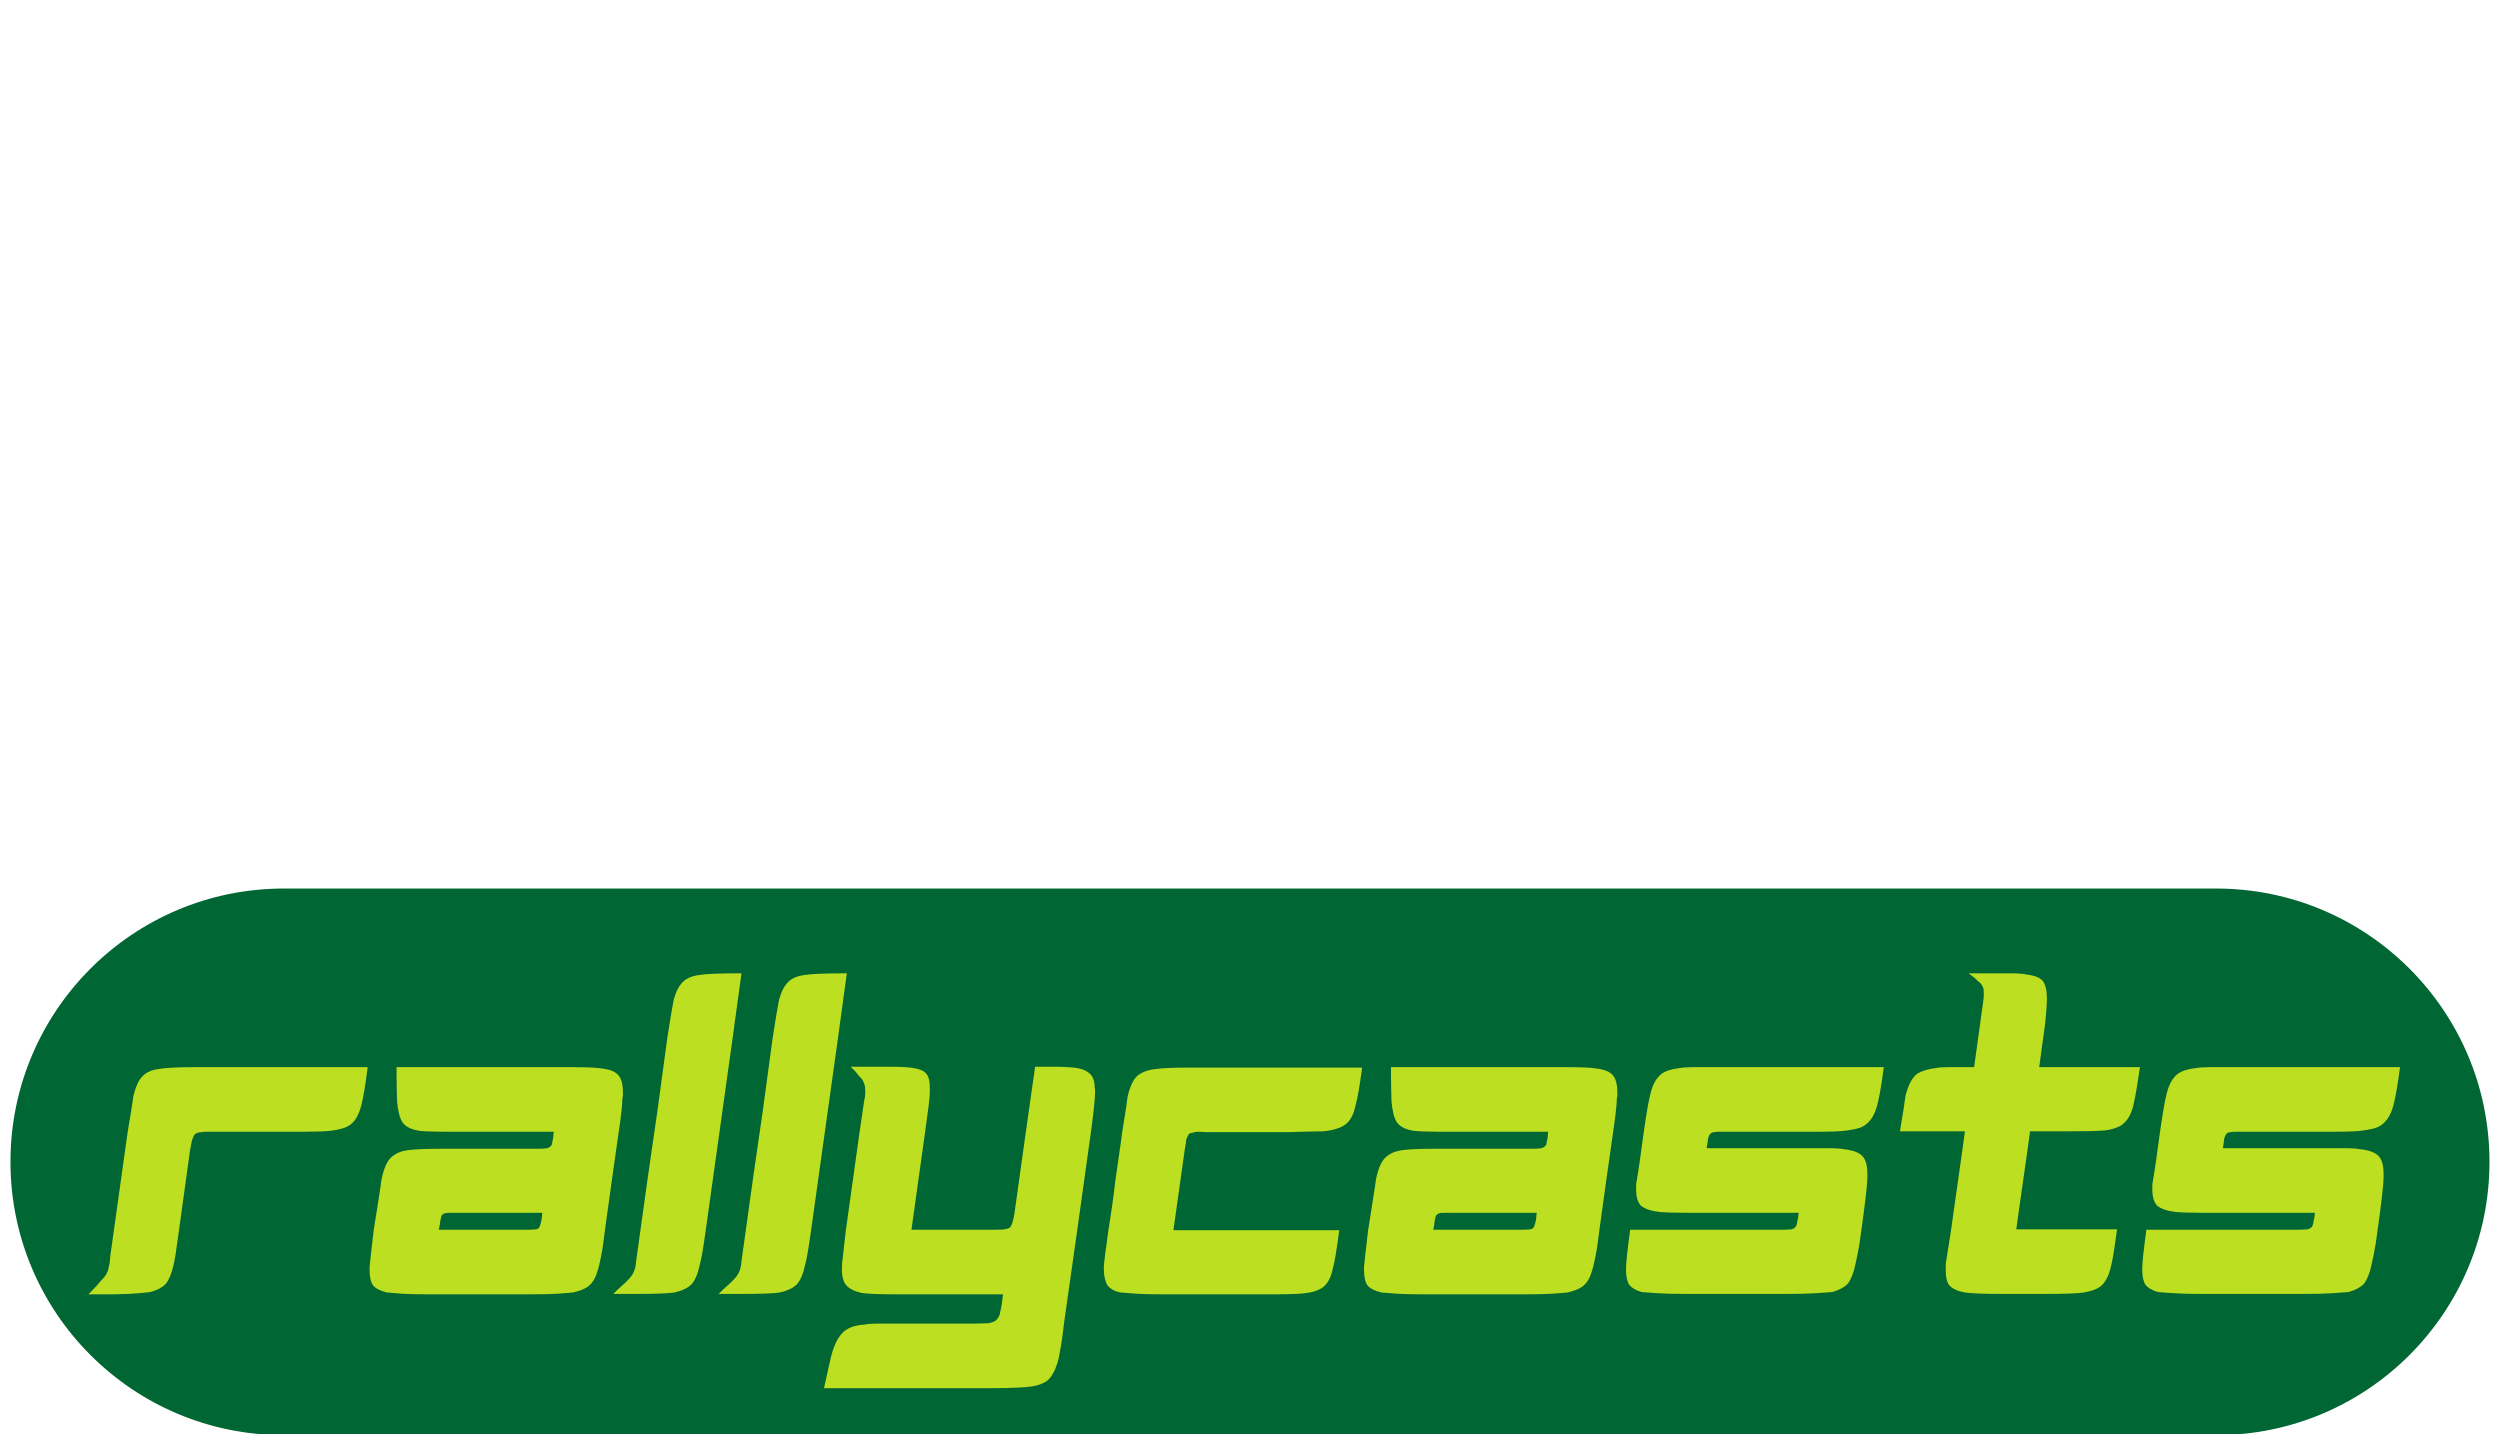
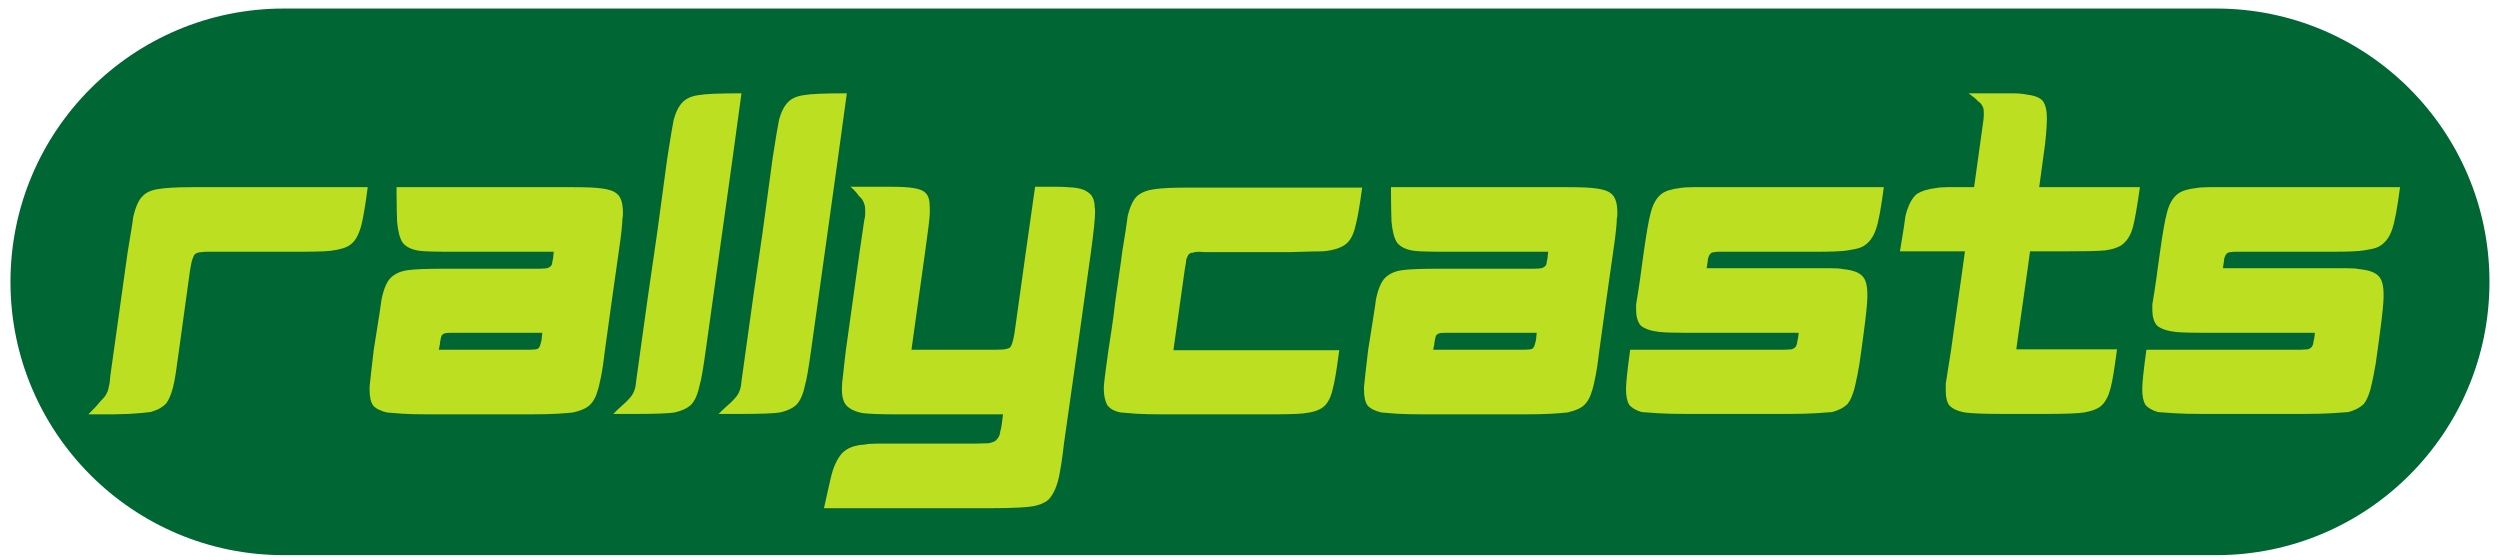
- <svg xmlns="http://www.w3.org/2000/svg" viewBox="0 0 375 215" preserveAspectRatio="xMidYMid meet">
+ <svg xmlns="http://www.w3.org/2000/svg" viewBox="0 132 375 84" preserveAspectRatio="xMidYMid meet">
  <path fill="#006633" d="M 42.566 133.281 L 332.426 133.281 C 355.066 133.281 373.422 151.637 373.422 174.277 C 373.422 196.918 355.066 215.273 332.426 215.273 L 42.566 215.273 C 19.926 215.273 1.57 196.918 1.57 174.277 C 1.57 151.637 19.926 133.281 42.566 133.281 Z M 42.566 133.281" />
  <g fill="#bcdf21" fill-opacity="1">
    <g transform="translate(15.31211, 194.1529)">
      <g>
        <path d="M 3.844 -24.391 C 4.07 -25.711 4.254 -26.812 4.391 -27.688 C 4.535 -28.562 4.629 -29.203 4.672 -29.609 C 5.035 -31.172 5.516 -32.223 6.109 -32.766 C 6.66 -33.316 7.441 -33.66 8.453 -33.797 C 8.953 -33.891 9.613 -33.957 10.438 -34 C 11.258 -34.051 12.27 -34.078 13.469 -34.078 L 39.844 -34.078 C 39.664 -32.66 39.492 -31.477 39.328 -30.531 C 39.172 -29.594 39.023 -28.875 38.891 -28.375 C 38.523 -27 38.02 -26.062 37.375 -25.562 C 37.051 -25.281 36.633 -25.062 36.125 -24.906 C 35.625 -24.75 35.008 -24.625 34.281 -24.531 C 33.82 -24.477 33.133 -24.441 32.219 -24.422 C 31.301 -24.398 30.113 -24.391 28.656 -24.391 L 16.969 -24.391 C 16.469 -24.391 16.047 -24.391 15.703 -24.391 C 15.359 -24.391 15.094 -24.367 14.906 -24.328 C 14.539 -24.328 14.223 -24.234 13.953 -24.047 C 13.805 -23.91 13.664 -23.633 13.531 -23.219 C 13.488 -23.125 13.441 -22.941 13.391 -22.672 C 13.348 -22.398 13.281 -22.035 13.188 -21.578 L 11.547 -9.688 C 11.359 -8.312 11.195 -7.164 11.062 -6.25 C 10.926 -5.332 10.789 -4.625 10.656 -4.125 C 10.375 -3.02 10.031 -2.195 9.625 -1.656 C 9.07 -1.051 8.27 -0.613 7.219 -0.344 C 6.895 -0.301 6.457 -0.254 5.906 -0.203 C 5.352 -0.16 4.711 -0.113 3.984 -0.062 C 3.66 -0.062 3.25 -0.051 2.75 -0.031 C 2.25 -0.008 1.609 0 0.828 0 L -2.062 0 C -1.562 -0.5 -1.172 -0.898 -0.891 -1.203 C -0.617 -1.504 -0.414 -1.742 -0.281 -1.922 C 0.32 -2.516 0.664 -2.973 0.75 -3.297 C 0.844 -3.43 0.898 -3.578 0.922 -3.734 C 0.953 -3.898 0.988 -4.078 1.031 -4.266 C 1.125 -4.535 1.191 -5.035 1.234 -5.766 Z M 3.844 -24.391 " />
      </g>
    </g>
  </g>
  <g fill="#bcdf21" fill-opacity="1">
    <g transform="translate(54.74999, 194.1529)">
      <g>
        <path d="M 31.328 -34.078 C 33.348 -34.078 34.77 -34.008 35.594 -33.875 C 36.594 -33.738 37.281 -33.508 37.656 -33.188 C 38.344 -32.727 38.688 -31.766 38.688 -30.297 C 38.688 -30.16 38.688 -30.023 38.688 -29.891 C 38.688 -29.754 38.66 -29.57 38.609 -29.344 C 38.609 -28.926 38.562 -28.305 38.469 -27.484 C 38.383 -26.66 38.25 -25.629 38.062 -24.391 L 36.969 -16.688 L 36 -9.688 C 35.812 -8.039 35.613 -6.703 35.406 -5.672 C 35.207 -4.641 35.016 -3.867 34.828 -3.359 C 34.555 -2.398 34.098 -1.672 33.453 -1.172 C 32.953 -0.805 32.195 -0.508 31.188 -0.281 C 30.727 -0.227 29.945 -0.164 28.844 -0.094 C 27.75 -0.031 26.332 0 24.594 0 L 9.688 0 C 8.039 0 6.688 -0.031 5.625 -0.094 C 4.57 -0.164 3.797 -0.227 3.297 -0.281 C 2.336 -0.508 1.648 -0.852 1.234 -1.312 C 0.867 -1.812 0.688 -2.609 0.688 -3.703 L 0.688 -4.125 C 0.781 -5.082 0.988 -6.938 1.312 -9.688 L 1.719 -12.234 C 1.906 -13.461 2.066 -14.488 2.203 -15.312 C 2.336 -16.145 2.426 -16.766 2.469 -17.172 C 2.789 -18.773 3.25 -19.875 3.844 -20.469 C 4.488 -21.113 5.383 -21.504 6.531 -21.641 C 7.488 -21.773 9.25 -21.844 11.812 -21.844 L 26.172 -21.844 C 26.453 -21.844 26.691 -21.852 26.891 -21.875 C 27.098 -21.906 27.227 -21.922 27.281 -21.922 C 27.508 -21.961 27.711 -22.078 27.891 -22.266 C 28.023 -22.398 28.094 -22.602 28.094 -22.875 C 28.188 -23.156 28.258 -23.66 28.312 -24.391 L 13.188 -24.391 C 11.957 -24.391 10.914 -24.398 10.062 -24.422 C 9.219 -24.441 8.586 -24.477 8.172 -24.531 C 6.984 -24.707 6.141 -25.117 5.641 -25.766 C 5.223 -26.398 4.945 -27.453 4.812 -28.922 C 4.812 -29.336 4.797 -29.891 4.766 -30.578 C 4.742 -31.266 4.734 -32.039 4.734 -32.906 L 4.734 -34.078 Z M 13.047 -12.234 C 12.453 -12.234 12.109 -12.207 12.016 -12.156 C 11.879 -12.156 11.723 -12.066 11.547 -11.891 C 11.453 -11.797 11.359 -11.453 11.266 -10.859 C 11.266 -10.629 11.195 -10.238 11.062 -9.688 L 24.531 -9.688 C 24.801 -9.688 25.039 -9.695 25.25 -9.719 C 25.457 -9.738 25.582 -9.75 25.625 -9.75 C 25.895 -9.801 26.055 -9.895 26.109 -10.031 C 26.203 -10.125 26.289 -10.352 26.375 -10.719 C 26.469 -10.988 26.539 -11.492 26.594 -12.234 Z M 13.047 -12.234 " />
      </g>
    </g>
  </g>
  <g fill="#bcdf21" fill-opacity="1">
    <g transform="translate(94.05045, 194.1529)">
      <g>
        <path d="M 17.172 -48.156 L 15.734 -37.656 L 13.812 -23.906 L 11.812 -9.625 C 11.633 -8.332 11.473 -7.266 11.328 -6.422 C 11.191 -5.578 11.055 -4.926 10.922 -4.469 C 10.648 -3.133 10.238 -2.148 9.688 -1.516 C 9.133 -0.961 8.285 -0.551 7.141 -0.281 C 6.18 -0.133 4.191 -0.062 1.172 -0.062 L -2.062 -0.062 C -1.562 -0.57 -1.148 -0.961 -0.828 -1.234 C -0.504 -1.516 -0.273 -1.723 -0.141 -1.859 C 0.367 -2.359 0.691 -2.742 0.828 -3.016 C 0.922 -3.16 0.988 -3.289 1.031 -3.406 C 1.07 -3.52 1.117 -3.645 1.172 -3.781 C 1.266 -4.051 1.332 -4.461 1.375 -5.016 L 3.156 -17.797 L 4.531 -27.281 L 6.047 -38.469 C 6.273 -39.938 6.469 -41.141 6.625 -42.078 C 6.789 -43.016 6.914 -43.711 7 -44.172 C 7.32 -45.367 7.781 -46.266 8.375 -46.859 C 8.926 -47.41 9.727 -47.754 10.781 -47.891 C 11.289 -47.984 12.07 -48.051 13.125 -48.094 C 14.176 -48.133 15.523 -48.156 17.172 -48.156 Z M 17.172 -48.156 " />
      </g>
    </g>
  </g>
  <g fill="#bcdf21" fill-opacity="1">
    <g transform="translate(109.8531, 194.1529)">
      <g>
        <path d="M 17.172 -48.156 L 15.734 -37.656 L 13.812 -23.906 L 11.812 -9.625 C 11.633 -8.332 11.473 -7.266 11.328 -6.422 C 11.191 -5.578 11.055 -4.926 10.922 -4.469 C 10.648 -3.133 10.238 -2.148 9.688 -1.516 C 9.133 -0.961 8.285 -0.551 7.141 -0.281 C 6.18 -0.133 4.191 -0.062 1.172 -0.062 L -2.062 -0.062 C -1.562 -0.57 -1.148 -0.961 -0.828 -1.234 C -0.504 -1.516 -0.273 -1.723 -0.141 -1.859 C 0.367 -2.359 0.691 -2.742 0.828 -3.016 C 0.922 -3.16 0.988 -3.289 1.031 -3.406 C 1.07 -3.52 1.117 -3.645 1.172 -3.781 C 1.266 -4.051 1.332 -4.461 1.375 -5.016 L 3.156 -17.797 L 4.531 -27.281 L 6.047 -38.469 C 6.273 -39.938 6.469 -41.141 6.625 -42.078 C 6.789 -43.016 6.914 -43.711 7 -44.172 C 7.32 -45.367 7.781 -46.266 8.375 -46.859 C 8.926 -47.41 9.727 -47.754 10.781 -47.891 C 11.289 -47.984 12.07 -48.051 13.125 -48.094 C 14.176 -48.133 15.523 -48.156 17.172 -48.156 Z M 17.172 -48.156 " />
      </g>
    </g>
  </g>
  <g fill="#bcdf21" fill-opacity="1">
    <g transform="translate(125.6557, 194.1529)">
      <g>
        <path d="M 1.922 -34.141 L 7.828 -34.141 C 9.523 -34.141 10.719 -34.07 11.406 -33.938 C 12.32 -33.801 12.941 -33.523 13.266 -33.109 C 13.629 -32.742 13.812 -32.035 13.812 -30.984 L 13.812 -30.156 C 13.812 -29.883 13.754 -29.266 13.641 -28.297 C 13.523 -27.336 13.352 -26.055 13.125 -24.453 L 11.062 -9.688 L 23.562 -9.688 C 24.477 -9.688 25.07 -9.734 25.344 -9.828 C 25.57 -9.867 25.758 -9.957 25.906 -10.094 C 26.082 -10.375 26.195 -10.648 26.25 -10.922 C 26.289 -11.055 26.332 -11.227 26.375 -11.438 C 26.426 -11.645 26.473 -11.883 26.516 -12.156 L 28.234 -24.453 L 29.609 -34.141 C 30.848 -34.141 31.867 -34.141 32.672 -34.141 C 33.473 -34.141 34.078 -34.117 34.484 -34.078 C 35.91 -34.035 36.922 -33.785 37.516 -33.328 C 38.203 -32.91 38.547 -32.148 38.547 -31.047 C 38.586 -30.961 38.609 -30.734 38.609 -30.359 C 38.609 -29.453 38.406 -27.484 38 -24.453 L 35.938 -9.688 L 34.562 0 L 33.938 4.391 C 33.801 5.629 33.664 6.66 33.531 7.484 C 33.395 8.305 33.281 8.945 33.188 9.406 C 32.906 10.695 32.469 11.727 31.875 12.5 C 31.508 13.008 30.82 13.398 29.812 13.672 C 28.852 13.941 26.52 14.078 22.812 14.078 L -2.062 14.078 C -1.738 12.617 -1.473 11.43 -1.266 10.516 C -1.066 9.598 -0.895 8.91 -0.75 8.453 C -0.207 6.848 0.477 5.797 1.312 5.297 C 2.039 4.836 2.953 4.582 4.047 4.531 C 4.461 4.438 5.047 4.391 5.797 4.391 C 6.555 4.391 7.441 4.391 8.453 4.391 L 20.344 4.391 C 20.977 4.391 21.477 4.379 21.844 4.359 C 22.207 4.336 22.484 4.328 22.672 4.328 C 23.316 4.191 23.707 4.008 23.844 3.781 C 24.164 3.457 24.348 3.047 24.391 2.547 C 24.523 2.129 24.66 1.281 24.797 0 L 9 0 C 6.383 0 4.598 -0.066 3.641 -0.203 C 2.316 -0.484 1.445 -0.988 1.031 -1.719 C 0.758 -2.219 0.625 -2.906 0.625 -3.781 C 0.625 -4.375 0.691 -5.148 0.828 -6.109 C 0.867 -6.484 0.922 -6.969 0.984 -7.562 C 1.055 -8.156 1.141 -8.863 1.234 -9.688 L 3.297 -24.453 L 3.984 -29.125 C 4.078 -29.5 4.125 -29.797 4.125 -30.016 C 4.125 -30.242 4.125 -30.43 4.125 -30.578 C 4.125 -31.035 4.078 -31.352 3.984 -31.531 C 3.941 -31.719 3.863 -31.91 3.75 -32.109 C 3.633 -32.316 3.461 -32.516 3.234 -32.703 C 3.141 -32.836 2.988 -33.031 2.781 -33.281 C 2.57 -33.539 2.285 -33.828 1.922 -34.141 Z M 1.922 -34.141 " />
      </g>
    </g>
  </g>
  <g fill="#bcdf21" fill-opacity="1">
    <g transform="translate(164.8875, 194.1529)">
      <g>
        <path d="M 13.609 -34.016 L 39.438 -34.016 C 39.25 -32.641 39.078 -31.492 38.922 -30.578 C 38.766 -29.66 38.613 -28.945 38.469 -28.438 C 38.195 -27.113 37.738 -26.176 37.094 -25.625 C 36.363 -24.988 35.176 -24.598 33.531 -24.453 C 33.07 -24.453 32.414 -24.441 31.562 -24.422 C 30.719 -24.398 29.633 -24.367 28.312 -24.328 L 16.016 -24.328 C 15.828 -24.328 15.641 -24.336 15.453 -24.359 C 15.273 -24.379 15.117 -24.391 14.984 -24.391 C 14.566 -24.391 14.266 -24.344 14.078 -24.25 C 13.805 -24.25 13.602 -24.18 13.469 -24.047 C 13.332 -23.91 13.191 -23.633 13.047 -23.219 C 13.047 -22.988 12.977 -22.531 12.844 -21.844 L 11.125 -9.625 L 36 -9.625 C 35.812 -8.195 35.641 -7.004 35.484 -6.047 C 35.328 -5.086 35.176 -4.352 35.031 -3.844 C 34.758 -2.562 34.281 -1.645 33.594 -1.094 C 32.957 -0.594 31.953 -0.273 30.578 -0.141 C 30.117 -0.086 29.43 -0.051 28.516 -0.031 C 27.598 -0.008 26.43 0 25.016 0 L 9.625 0 C 7.969 0 6.613 -0.031 5.562 -0.094 C 4.508 -0.164 3.734 -0.227 3.234 -0.281 C 2.266 -0.457 1.578 -0.844 1.172 -1.438 C 1.035 -1.719 0.922 -2.051 0.828 -2.438 C 0.734 -2.82 0.688 -3.242 0.688 -3.703 L 0.688 -4.188 C 0.727 -4.695 0.805 -5.395 0.922 -6.281 C 1.035 -7.176 1.188 -8.289 1.375 -9.625 C 1.508 -10.445 1.664 -11.461 1.844 -12.672 C 2.031 -13.891 2.219 -15.32 2.406 -16.969 C 2.633 -18.613 2.836 -20.039 3.016 -21.25 C 3.203 -22.469 3.344 -23.492 3.438 -24.328 C 3.664 -25.691 3.848 -26.82 3.984 -27.719 C 4.117 -28.613 4.211 -29.289 4.266 -29.75 C 4.629 -31.219 5.109 -32.223 5.703 -32.766 C 6.348 -33.316 7.266 -33.66 8.453 -33.797 C 9.41 -33.941 11.129 -34.016 13.609 -34.016 Z M 13.609 -34.016 " />
      </g>
    </g>
  </g>
  <g fill="#bcdf21" fill-opacity="1">
    <g transform="translate(203.9131, 194.1529)">
      <g>
        <path d="M 31.328 -34.078 C 33.348 -34.078 34.77 -34.008 35.594 -33.875 C 36.594 -33.738 37.281 -33.508 37.656 -33.188 C 38.344 -32.727 38.688 -31.766 38.688 -30.297 C 38.688 -30.16 38.688 -30.023 38.688 -29.891 C 38.688 -29.754 38.66 -29.57 38.609 -29.344 C 38.609 -28.926 38.562 -28.305 38.469 -27.484 C 38.383 -26.66 38.25 -25.629 38.062 -24.391 L 36.969 -16.688 L 36 -9.688 C 35.812 -8.039 35.613 -6.703 35.406 -5.672 C 35.207 -4.641 35.016 -3.867 34.828 -3.359 C 34.555 -2.398 34.098 -1.672 33.453 -1.172 C 32.953 -0.805 32.195 -0.508 31.188 -0.281 C 30.727 -0.227 29.945 -0.164 28.844 -0.094 C 27.75 -0.031 26.332 0 24.594 0 L 9.688 0 C 8.039 0 6.688 -0.031 5.625 -0.094 C 4.57 -0.164 3.797 -0.227 3.297 -0.281 C 2.336 -0.508 1.648 -0.852 1.234 -1.312 C 0.867 -1.812 0.688 -2.609 0.688 -3.703 L 0.688 -4.125 C 0.781 -5.082 0.988 -6.938 1.312 -9.688 L 1.719 -12.234 C 1.906 -13.461 2.066 -14.488 2.203 -15.312 C 2.336 -16.145 2.426 -16.766 2.469 -17.172 C 2.789 -18.773 3.25 -19.875 3.844 -20.469 C 4.488 -21.113 5.383 -21.504 6.531 -21.641 C 7.488 -21.773 9.25 -21.844 11.812 -21.844 L 26.172 -21.844 C 26.453 -21.844 26.691 -21.852 26.891 -21.875 C 27.098 -21.906 27.227 -21.922 27.281 -21.922 C 27.508 -21.961 27.711 -22.078 27.891 -22.266 C 28.023 -22.398 28.094 -22.602 28.094 -22.875 C 28.188 -23.156 28.258 -23.66 28.312 -24.391 L 13.188 -24.391 C 11.957 -24.391 10.914 -24.398 10.062 -24.422 C 9.219 -24.441 8.586 -24.477 8.172 -24.531 C 6.984 -24.707 6.141 -25.117 5.641 -25.766 C 5.223 -26.398 4.945 -27.453 4.812 -28.922 C 4.812 -29.336 4.797 -29.891 4.766 -30.578 C 4.742 -31.266 4.734 -32.039 4.734 -32.906 L 4.734 -34.078 Z M 13.047 -12.234 C 12.453 -12.234 12.109 -12.207 12.016 -12.156 C 11.879 -12.156 11.723 -12.066 11.547 -11.891 C 11.453 -11.797 11.359 -11.453 11.266 -10.859 C 11.266 -10.629 11.195 -10.238 11.062 -9.688 L 24.531 -9.688 C 24.801 -9.688 25.039 -9.695 25.25 -9.719 C 25.457 -9.738 25.582 -9.75 25.625 -9.75 C 25.895 -9.801 26.055 -9.895 26.109 -10.031 C 26.203 -10.125 26.289 -10.352 26.375 -10.719 C 26.469 -10.988 26.539 -11.492 26.594 -12.234 Z M 13.047 -12.234 " />
      </g>
    </g>
  </g>
  <g fill="#bcdf21" fill-opacity="1">
    <g transform="translate(243.2136, 194.1529)">
      <g>
        <path d="M 3.359 -24.391 C 3.773 -27.316 4.117 -29.266 4.391 -30.234 C 4.711 -31.516 5.242 -32.453 5.984 -33.047 C 6.578 -33.504 7.488 -33.801 8.719 -33.938 C 9.227 -34.031 9.906 -34.078 10.75 -34.078 C 11.594 -34.078 12.633 -34.078 13.875 -34.078 L 39.359 -34.078 C 38.953 -30.961 38.566 -28.879 38.203 -27.828 C 37.785 -26.547 37.098 -25.648 36.141 -25.141 C 35.859 -25.004 35.547 -24.898 35.203 -24.828 C 34.859 -24.766 34.438 -24.688 33.938 -24.594 C 33.113 -24.457 31.582 -24.391 29.344 -24.391 L 15.875 -24.391 C 15.414 -24.391 15.016 -24.391 14.672 -24.391 C 14.328 -24.391 14.086 -24.367 13.953 -24.328 C 13.629 -24.328 13.398 -24.211 13.266 -23.984 C 13.172 -23.891 13.078 -23.68 12.984 -23.359 C 12.984 -23.172 12.914 -22.691 12.781 -21.922 L 27.891 -21.922 C 29.266 -21.922 30.398 -21.922 31.297 -21.922 C 32.191 -21.922 32.844 -21.875 33.25 -21.781 C 34.719 -21.645 35.703 -21.273 36.203 -20.672 C 36.66 -20.172 36.891 -19.281 36.891 -18 L 36.891 -17.594 C 36.891 -17.176 36.844 -16.52 36.75 -15.625 C 36.664 -14.738 36.531 -13.609 36.344 -12.234 L 36 -9.688 C 35.812 -8.176 35.613 -6.926 35.406 -5.938 C 35.207 -4.957 35.039 -4.211 34.906 -3.703 C 34.625 -2.742 34.301 -2.035 33.938 -1.578 C 33.383 -1.023 32.609 -0.613 31.609 -0.344 C 31.148 -0.301 30.348 -0.242 29.203 -0.172 C 28.055 -0.098 26.613 -0.062 24.875 -0.062 L 9.75 -0.062 C 7.969 -0.062 6.523 -0.098 5.422 -0.172 C 4.328 -0.242 3.523 -0.301 3.016 -0.344 C 2.148 -0.613 1.535 -0.977 1.172 -1.438 C 0.848 -1.945 0.688 -2.727 0.688 -3.781 C 0.688 -4.695 0.895 -6.664 1.312 -9.688 L 23.906 -9.688 C 24.32 -9.688 24.664 -9.695 24.938 -9.719 C 25.207 -9.738 25.391 -9.75 25.484 -9.75 C 25.711 -9.801 25.922 -9.914 26.109 -10.094 C 26.285 -10.375 26.375 -10.648 26.375 -10.922 C 26.469 -11.203 26.539 -11.641 26.594 -12.234 L 9.75 -12.234 C 8.832 -12.234 8.031 -12.242 7.344 -12.266 C 6.664 -12.285 6.117 -12.316 5.703 -12.359 C 4.422 -12.504 3.484 -12.828 2.891 -13.328 C 2.43 -13.879 2.203 -14.66 2.203 -15.672 L 2.203 -16.484 C 2.285 -16.941 2.395 -17.617 2.531 -18.516 C 2.676 -19.41 2.836 -20.547 3.016 -21.922 Z M 3.359 -24.391 " />
      </g>
    </g>
  </g>
  <g fill="#bcdf21" fill-opacity="1">
    <g transform="translate(282.2392, 194.1529)">
      <g>
        <path d="M 13.047 -48.156 L 19.375 -48.156 C 20.469 -48.156 21.289 -48.086 21.844 -47.953 C 22.988 -47.816 23.77 -47.5 24.188 -47 C 24.594 -46.445 24.797 -45.57 24.797 -44.375 C 24.797 -43.914 24.758 -43.207 24.688 -42.25 C 24.625 -41.289 24.477 -40.055 24.25 -38.547 L 23.641 -34.078 L 38.75 -34.078 C 38.332 -31.148 37.988 -29.18 37.719 -28.172 C 37.395 -26.891 36.801 -25.945 35.938 -25.344 C 35.332 -24.977 34.531 -24.727 33.531 -24.594 C 33.07 -24.551 32.348 -24.516 31.359 -24.484 C 30.379 -24.461 29.133 -24.453 27.625 -24.453 L 22.266 -24.453 L 21.922 -21.922 L 20.547 -12.234 L 20.203 -9.75 L 35.312 -9.75 C 35.125 -8.332 34.953 -7.141 34.797 -6.172 C 34.641 -5.211 34.492 -4.484 34.359 -3.984 C 34.078 -2.836 33.641 -1.969 33.047 -1.375 C 32.547 -0.875 31.648 -0.508 30.359 -0.281 C 29.398 -0.133 27.477 -0.062 24.594 -0.062 L 18.406 -0.062 C 15.438 -0.062 13.469 -0.133 12.5 -0.281 C 11.27 -0.508 10.445 -0.922 10.031 -1.516 C 9.758 -2.016 9.625 -2.676 9.625 -3.5 L 9.625 -4.609 C 9.758 -5.523 10.031 -7.238 10.438 -9.75 L 10.781 -12.234 L 12.156 -21.922 L 12.5 -24.453 L 2.75 -24.453 C 2.977 -25.785 3.16 -26.895 3.297 -27.781 C 3.43 -28.676 3.523 -29.332 3.578 -29.75 C 3.984 -31.395 4.578 -32.516 5.359 -33.109 C 6.047 -33.523 6.961 -33.801 8.109 -33.938 C 8.566 -34.031 9.148 -34.078 9.859 -34.078 C 10.566 -34.078 11.426 -34.078 12.438 -34.078 L 13.875 -34.078 L 15.25 -43.969 C 15.301 -44.332 15.328 -44.617 15.328 -44.828 C 15.328 -45.035 15.328 -45.188 15.328 -45.281 C 15.328 -45.688 15.281 -45.957 15.188 -46.094 C 15.133 -46.238 15.051 -46.391 14.938 -46.547 C 14.82 -46.703 14.648 -46.852 14.422 -47 C 14.336 -47.133 14.18 -47.289 13.953 -47.469 C 13.723 -47.656 13.422 -47.883 13.047 -48.156 Z M 13.047 -48.156 " />
      </g>
    </g>
  </g>
  <g fill="#bcdf21" fill-opacity="1">
    <g transform="translate(320.6465, 194.1529)">
      <g>
        <path d="M 3.359 -24.391 C 3.773 -27.316 4.117 -29.266 4.391 -30.234 C 4.711 -31.516 5.242 -32.453 5.984 -33.047 C 6.578 -33.504 7.488 -33.801 8.719 -33.938 C 9.227 -34.031 9.906 -34.078 10.75 -34.078 C 11.594 -34.078 12.633 -34.078 13.875 -34.078 L 39.359 -34.078 C 38.953 -30.961 38.566 -28.879 38.203 -27.828 C 37.785 -26.547 37.098 -25.648 36.141 -25.141 C 35.859 -25.004 35.547 -24.898 35.203 -24.828 C 34.859 -24.766 34.438 -24.688 33.938 -24.594 C 33.113 -24.457 31.582 -24.391 29.344 -24.391 L 15.875 -24.391 C 15.414 -24.391 15.016 -24.391 14.672 -24.391 C 14.328 -24.391 14.086 -24.367 13.953 -24.328 C 13.629 -24.328 13.398 -24.211 13.266 -23.984 C 13.172 -23.891 13.078 -23.68 12.984 -23.359 C 12.984 -23.172 12.914 -22.691 12.781 -21.922 L 27.891 -21.922 C 29.266 -21.922 30.398 -21.922 31.297 -21.922 C 32.191 -21.922 32.844 -21.875 33.25 -21.781 C 34.719 -21.645 35.703 -21.273 36.203 -20.672 C 36.66 -20.172 36.891 -19.281 36.891 -18 L 36.891 -17.594 C 36.891 -17.176 36.844 -16.52 36.75 -15.625 C 36.664 -14.738 36.531 -13.609 36.344 -12.234 L 36 -9.688 C 35.812 -8.176 35.613 -6.926 35.406 -5.938 C 35.207 -4.957 35.039 -4.211 34.906 -3.703 C 34.625 -2.742 34.301 -2.035 33.938 -1.578 C 33.383 -1.023 32.609 -0.613 31.609 -0.344 C 31.148 -0.301 30.348 -0.242 29.203 -0.172 C 28.055 -0.098 26.613 -0.062 24.875 -0.062 L 9.75 -0.062 C 7.969 -0.062 6.523 -0.098 5.422 -0.172 C 4.328 -0.242 3.523 -0.301 3.016 -0.344 C 2.148 -0.613 1.535 -0.977 1.172 -1.438 C 0.848 -1.945 0.688 -2.727 0.688 -3.781 C 0.688 -4.695 0.895 -6.664 1.312 -9.688 L 23.906 -9.688 C 24.32 -9.688 24.664 -9.695 24.938 -9.719 C 25.207 -9.738 25.391 -9.75 25.484 -9.75 C 25.711 -9.801 25.922 -9.914 26.109 -10.094 C 26.285 -10.375 26.375 -10.648 26.375 -10.922 C 26.469 -11.203 26.539 -11.641 26.594 -12.234 L 9.75 -12.234 C 8.832 -12.234 8.031 -12.242 7.344 -12.266 C 6.664 -12.285 6.117 -12.316 5.703 -12.359 C 4.422 -12.504 3.484 -12.828 2.891 -13.328 C 2.43 -13.879 2.203 -14.66 2.203 -15.672 L 2.203 -16.484 C 2.285 -16.941 2.395 -17.617 2.531 -18.516 C 2.676 -19.41 2.836 -20.547 3.016 -21.922 Z M 3.359 -24.391 " />
      </g>
    </g>
  </g>
</svg>
